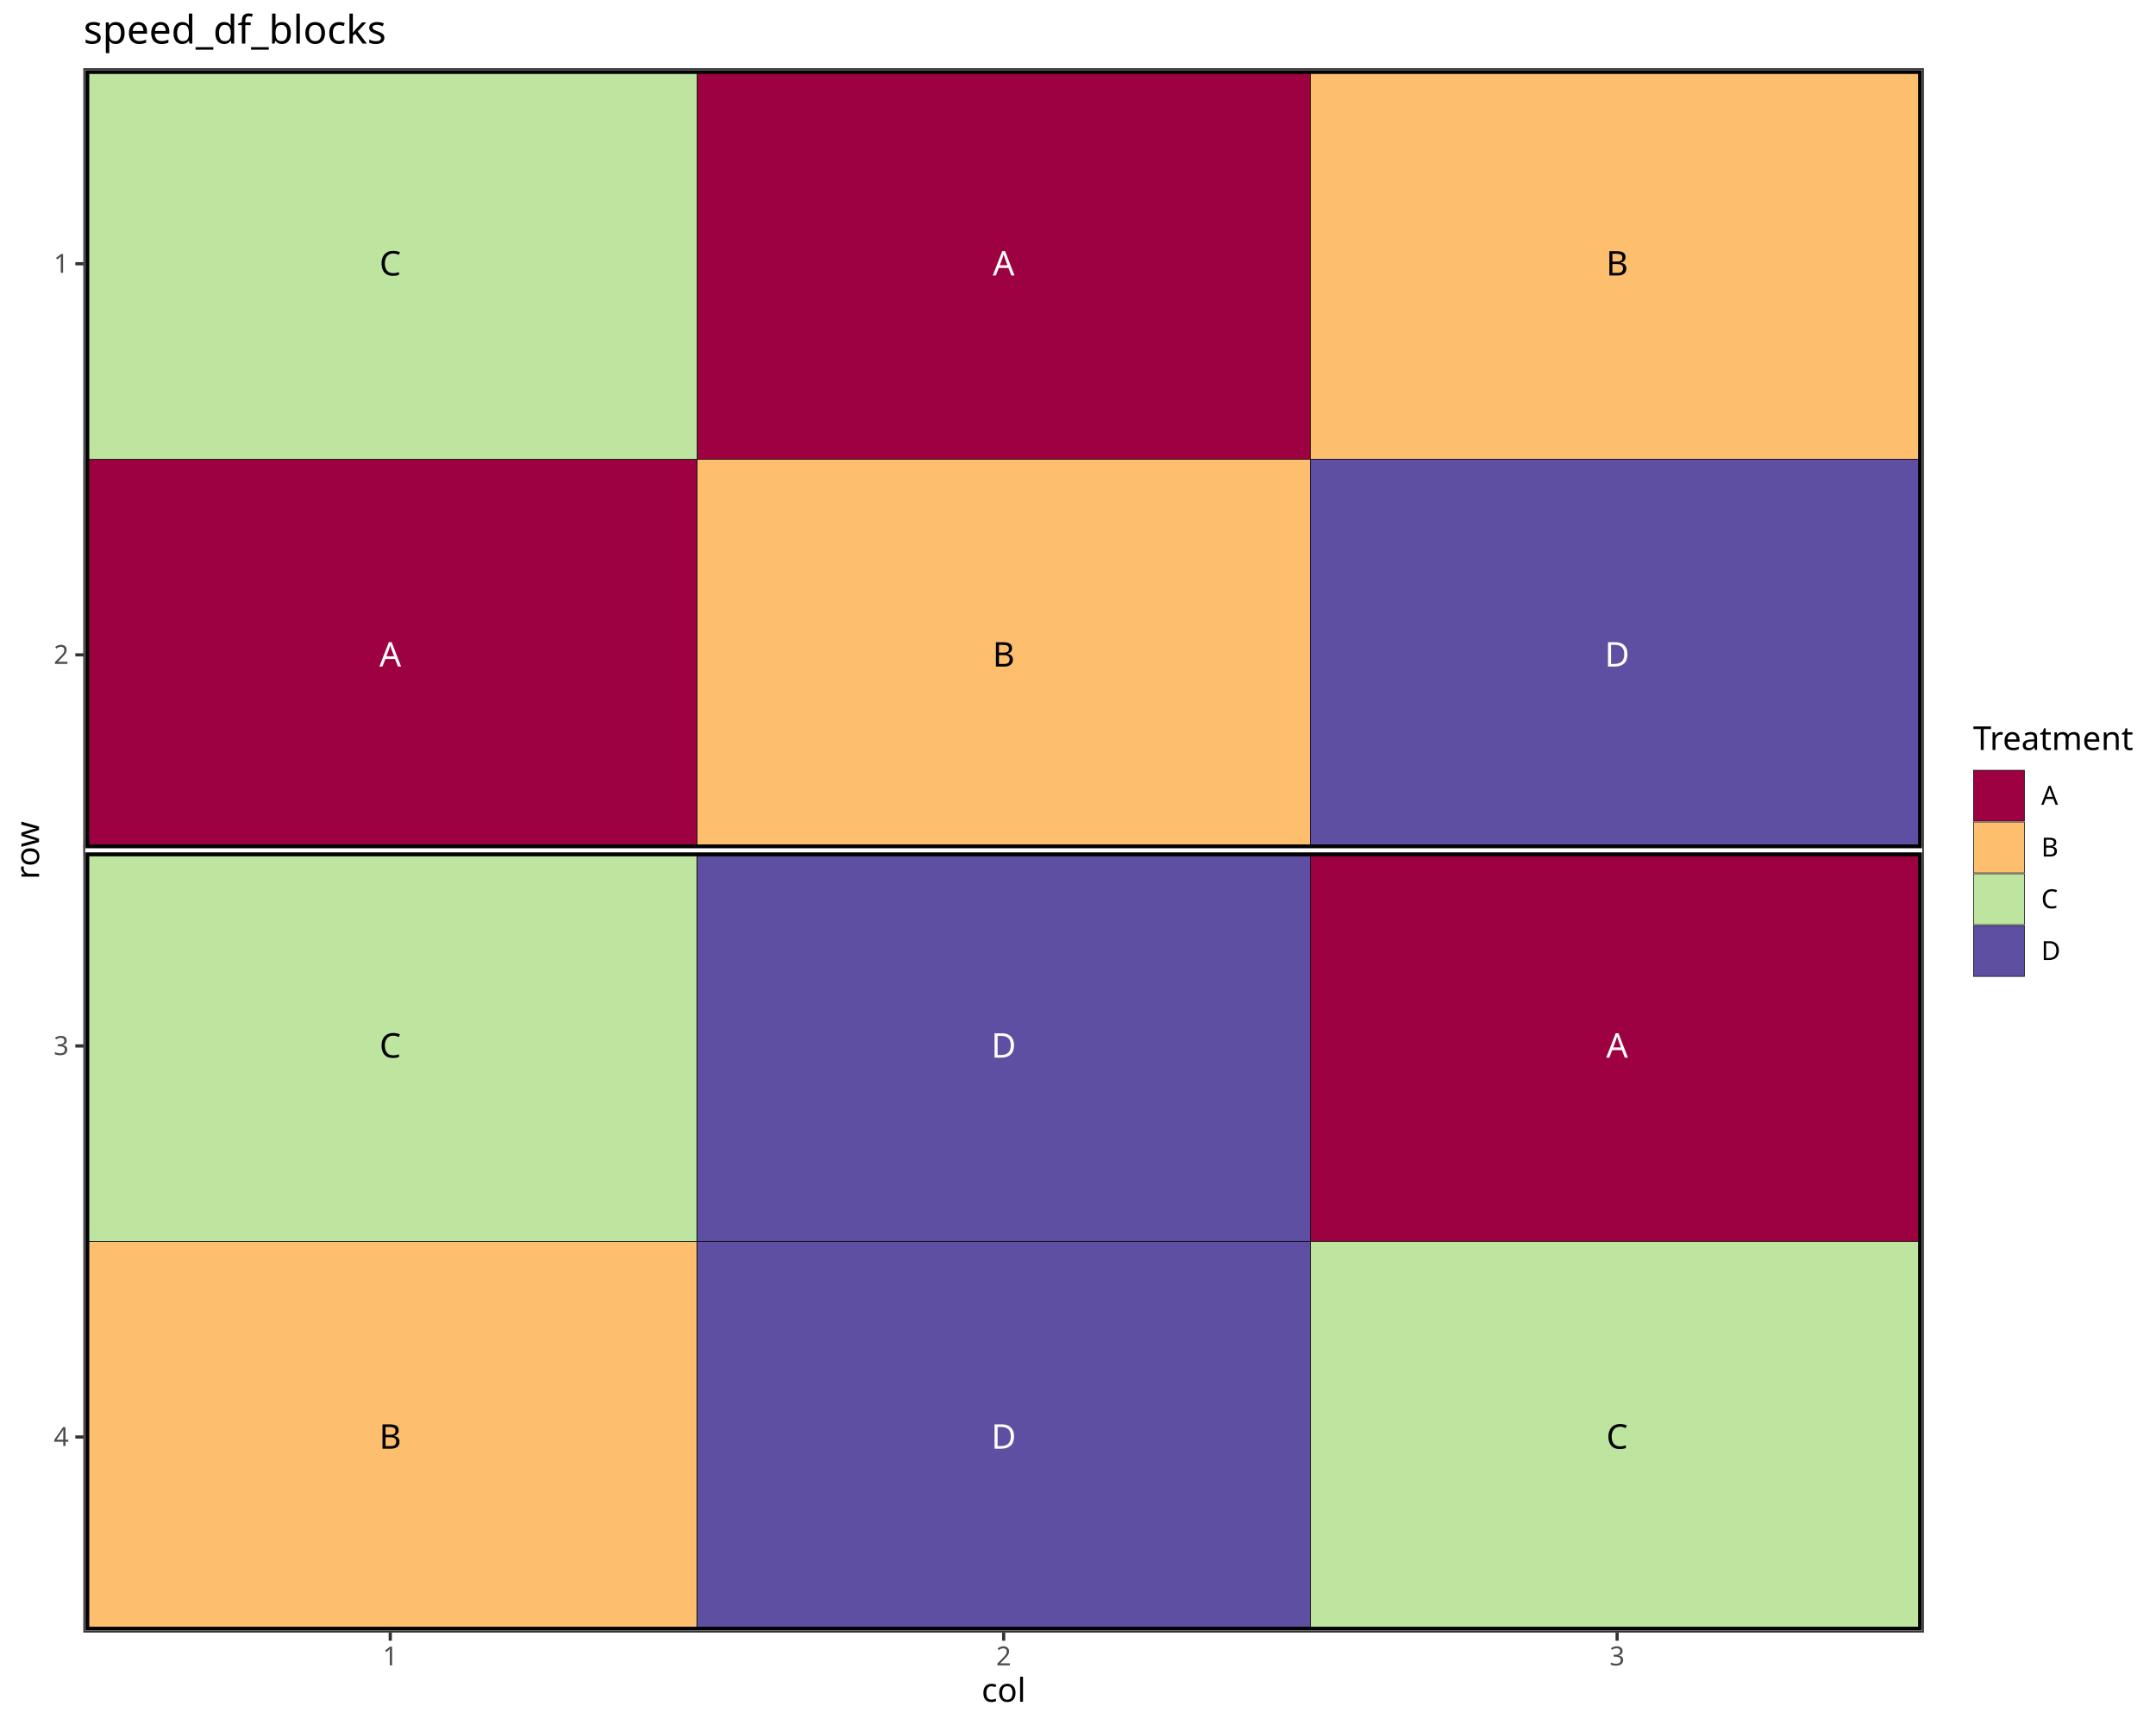
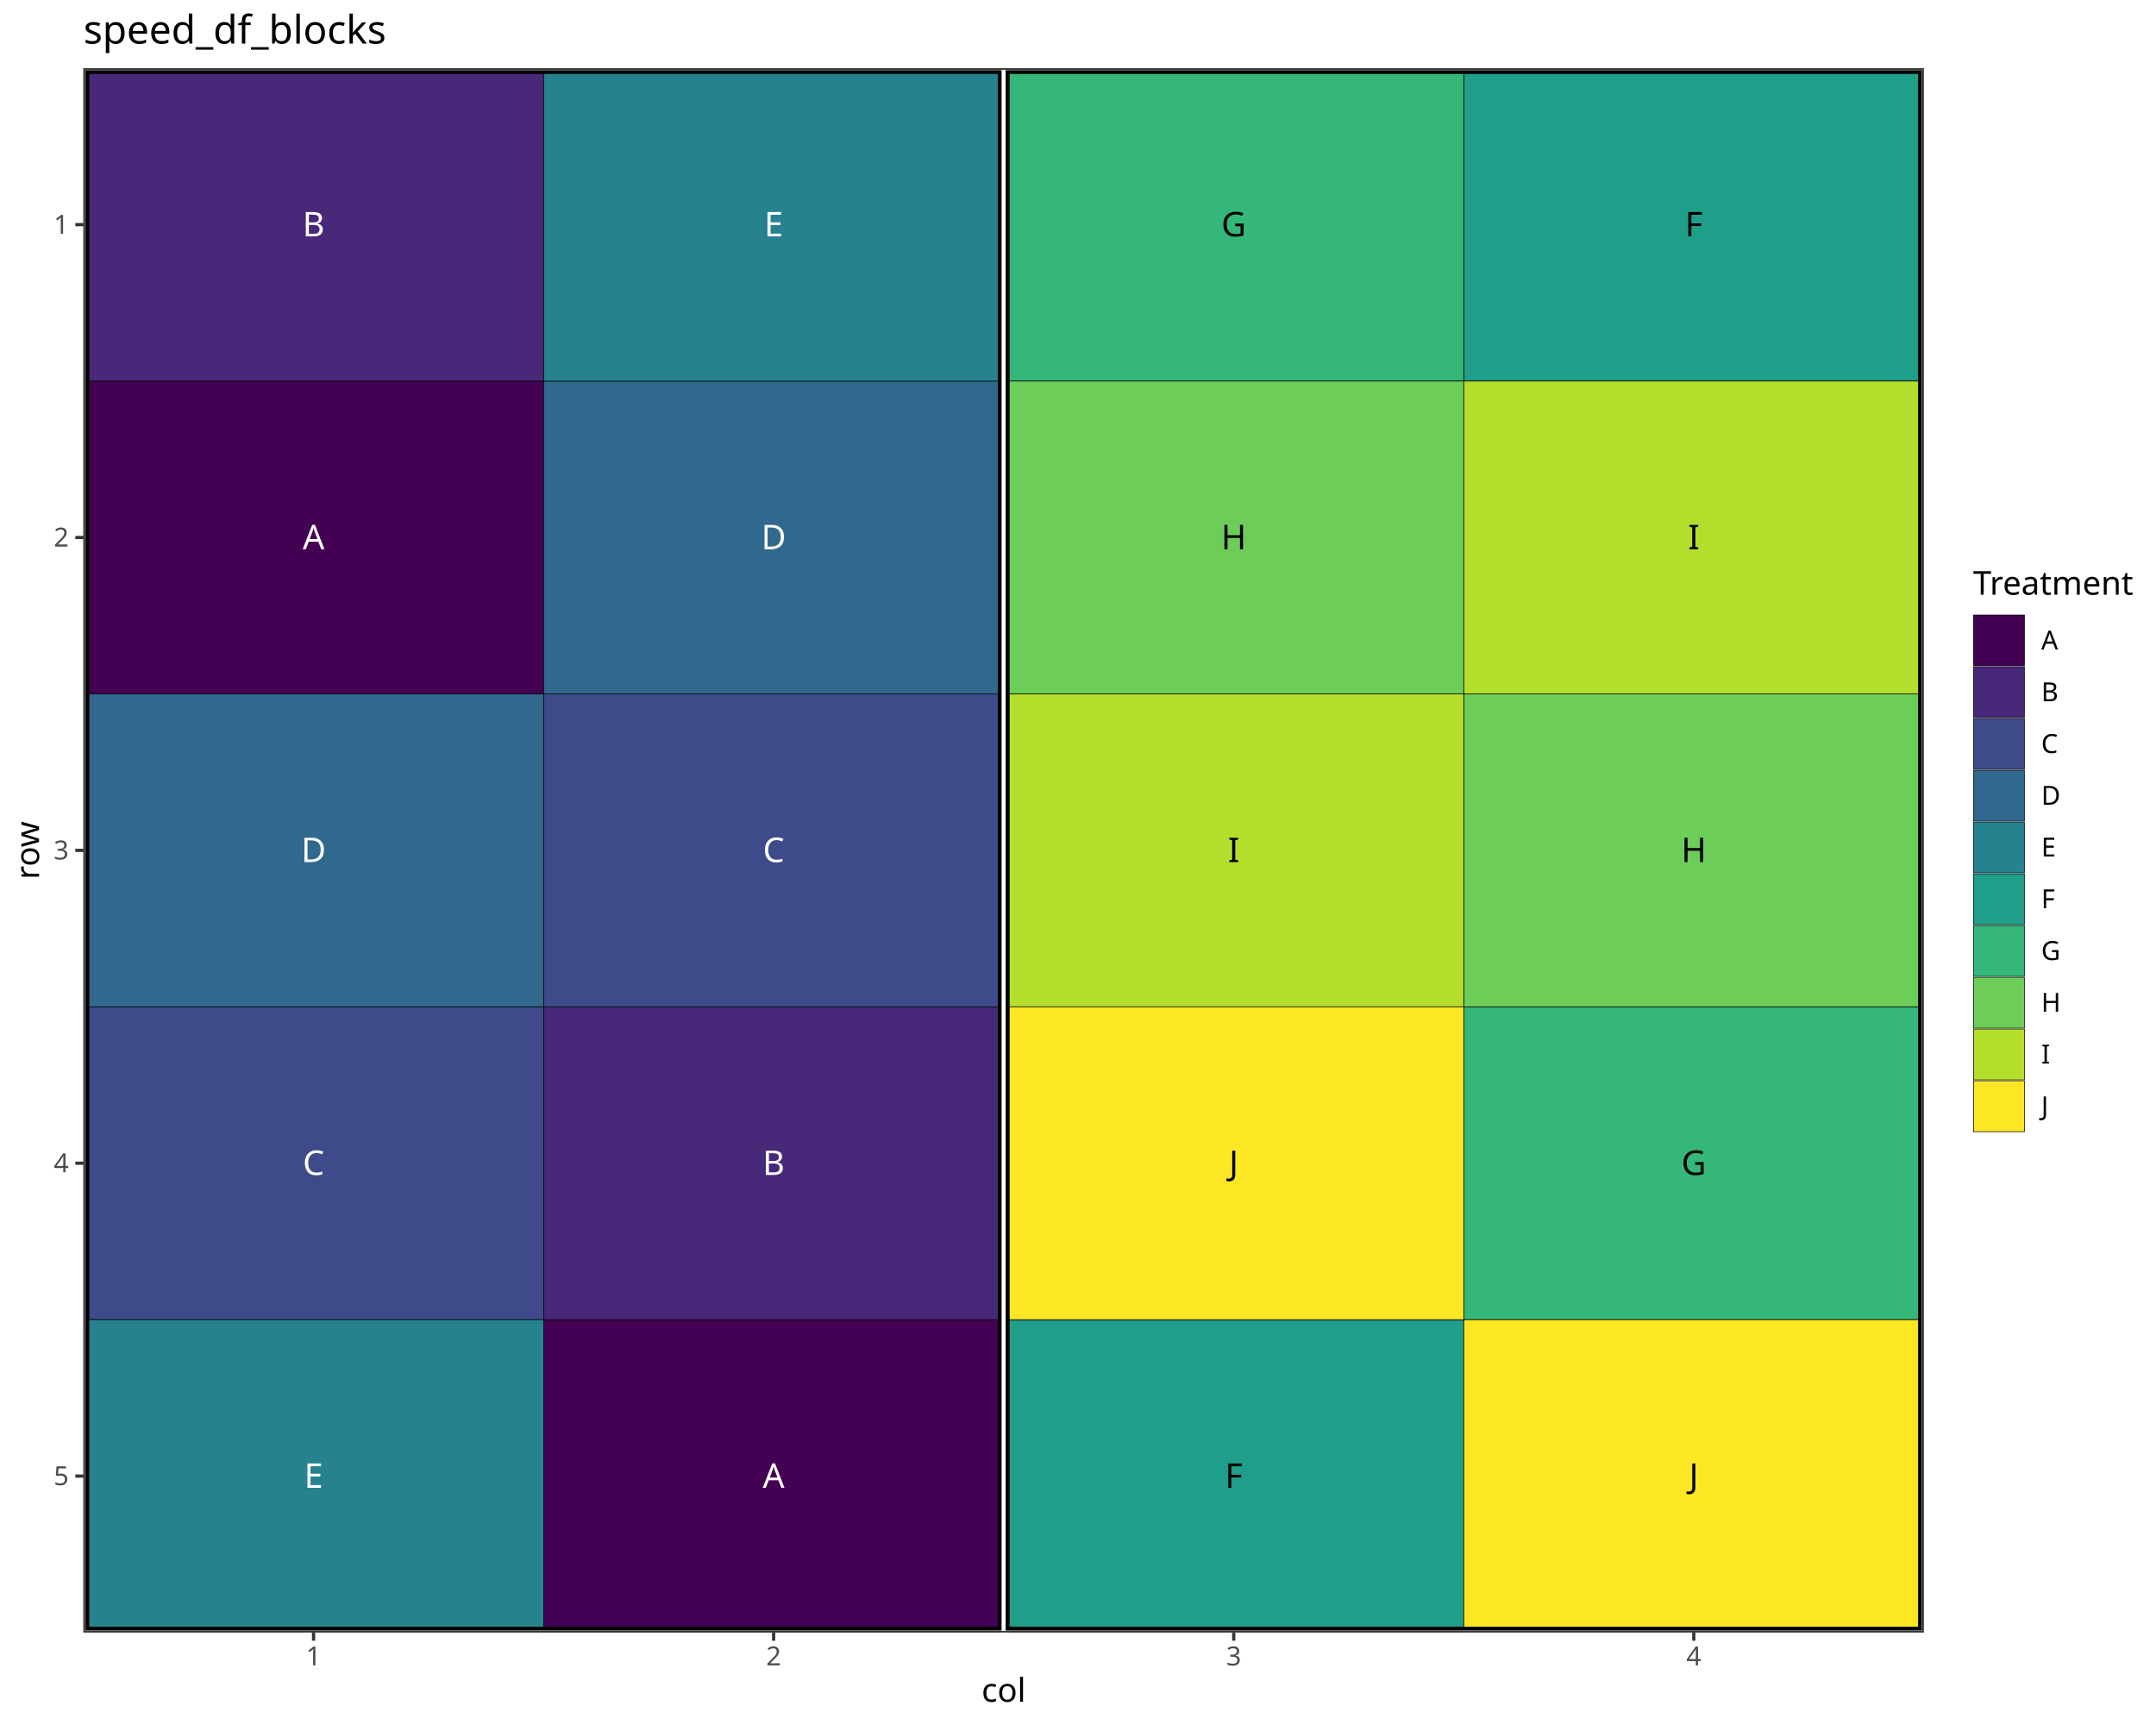
<svg xmlns="http://www.w3.org/2000/svg" class="svglite" data-engine-version="2.0" width="720.00pt" height="576.00pt" viewBox="0 0 720.00 576.00">
  <defs>
    <style type="text/css">
    .svglite line, .svglite polyline, .svglite polygon, .svglite path, .svglite rect, .svglite circle {
      fill: none;
      stroke: #000000;
      stroke-linecap: round;
      stroke-linejoin: round;
      stroke-miterlimit: 10.00;
    }
  </style>
  </defs>
  <rect width="100%" height="100%" style="stroke: none; fill: #FFFFFF;" />
  <defs>
    <clipPath id="cpMC4wMHw3MjAuMDB8MC4wMHw1NzYuMDA=">
      <rect x="0.00" y="0.00" width="720.00" height="576.00" />
    </clipPath>
  </defs>
  <g clip-path="url(#cpMC4wMHw3MjAuMDB8MC4wMHw1NzYuMDA=)">
    <rect x="-0" y="0.00" width="720.00" height="576.00" style="stroke-width: 1.07; stroke: #FFFFFF; fill: #FFFFFF;" />
  </g>
  <defs>
    <clipPath id="cpMjcuOTB8NjQyLjQ3fDIyLjc4fDU0NS4xMQ==">
      <rect x="27.90" y="22.78" width="614.57" height="522.33" />
    </clipPath>
  </defs>
  <g clip-path="url(#cpMjcuOTB8NjQyLjQ3fDIyLjc4fDU0NS4xMQ==)">
    <rect x="27.90" y="22.78" width="614.57" height="522.33" style="stroke-width: 1.07; stroke: none; fill: #FFFFFF;" />
    <polyline points="27.90,22.78 642.47,22.78 " style="stroke-width: 0.53; stroke: #EBEBEB; stroke-linecap: butt;" />
-     <polyline points="27.90,153.37 642.47,153.37 " style="stroke-width: 0.53; stroke: #EBEBEB; stroke-linecap: butt;" />
-     <polyline points="27.90,283.95 642.47,283.95 " style="stroke-width: 0.53; stroke: #EBEBEB; stroke-linecap: butt;" />
-     <polyline points="27.90,414.53 642.47,414.53 " style="stroke-width: 0.53; stroke: #EBEBEB; stroke-linecap: butt;" />
+     <polyline points="27.90,127.25 642.47,127.25 " style="stroke-width: 0.53; stroke: #EBEBEB; stroke-linecap: butt;" />
+     <polyline points="27.90,231.72 642.47,231.72 " style="stroke-width: 0.53; stroke: #EBEBEB; stroke-linecap: butt;" />
+     <polyline points="27.90,336.18 642.47,336.18 " style="stroke-width: 0.53; stroke: #EBEBEB; stroke-linecap: butt;" />
+     <polyline points="27.90,440.65 642.47,440.65 " style="stroke-width: 0.53; stroke: #EBEBEB; stroke-linecap: butt;" />
    <polyline points="27.90,545.11 642.47,545.11 " style="stroke-width: 0.53; stroke: #EBEBEB; stroke-linecap: butt;" />
    <polyline points="27.90,545.11 27.90,22.78 " style="stroke-width: 0.53; stroke: #EBEBEB; stroke-linecap: butt;" />
-     <polyline points="232.76,545.11 232.76,22.78 " style="stroke-width: 0.53; stroke: #EBEBEB; stroke-linecap: butt;" />
-     <polyline points="437.61,545.11 437.61,22.78 " style="stroke-width: 0.53; stroke: #EBEBEB; stroke-linecap: butt;" />
+     <polyline points="181.54,545.11 181.54,22.78 " style="stroke-width: 0.53; stroke: #EBEBEB; stroke-linecap: butt;" />
+     <polyline points="335.18,545.11 335.18,22.78 " style="stroke-width: 0.53; stroke: #EBEBEB; stroke-linecap: butt;" />
+     <polyline points="488.83,545.11 488.83,22.78 " style="stroke-width: 0.53; stroke: #EBEBEB; stroke-linecap: butt;" />
    <polyline points="642.47,545.11 642.47,22.78 " style="stroke-width: 0.53; stroke: #EBEBEB; stroke-linecap: butt;" />
-     <polyline points="27.90,88.07 642.47,88.07 " style="stroke-width: 1.07; stroke: #EBEBEB; stroke-linecap: butt;" />
-     <polyline points="27.90,218.66 642.47,218.66 " style="stroke-width: 1.07; stroke: #EBEBEB; stroke-linecap: butt;" />
-     <polyline points="27.90,349.24 642.47,349.24 " style="stroke-width: 1.07; stroke: #EBEBEB; stroke-linecap: butt;" />
-     <polyline points="27.90,479.82 642.47,479.82 " style="stroke-width: 1.07; stroke: #EBEBEB; stroke-linecap: butt;" />
-     <polyline points="130.33,545.11 130.33,22.78 " style="stroke-width: 1.07; stroke: #EBEBEB; stroke-linecap: butt;" />
-     <polyline points="335.18,545.11 335.18,22.78 " style="stroke-width: 1.07; stroke: #EBEBEB; stroke-linecap: butt;" />
-     <polyline points="540.04,545.11 540.04,22.78 " style="stroke-width: 1.07; stroke: #EBEBEB; stroke-linecap: butt;" />
-     <rect x="232.76" y="22.78" width="204.86" height="130.58" style="stroke-width: 0.21; stroke-linecap: butt; stroke-linejoin: miter; fill: #9E0142;" />
-     <rect x="437.61" y="283.95" width="204.86" height="130.58" style="stroke-width: 0.21; stroke-linecap: butt; stroke-linejoin: miter; fill: #9E0142;" />
-     <rect x="27.90" y="153.37" width="204.86" height="130.58" style="stroke-width: 0.21; stroke-linecap: butt; stroke-linejoin: miter; fill: #9E0142;" />
-     <rect x="27.90" y="414.53" width="204.86" height="130.58" style="stroke-width: 0.21; stroke-linecap: butt; stroke-linejoin: miter; fill: #FDBE6E;" />
-     <rect x="437.61" y="22.78" width="204.86" height="130.58" style="stroke-width: 0.21; stroke-linecap: butt; stroke-linejoin: miter; fill: #FDBE6E;" />
-     <rect x="232.76" y="153.37" width="204.86" height="130.58" style="stroke-width: 0.21; stroke-linecap: butt; stroke-linejoin: miter; fill: #FDBE6E;" />
-     <rect x="27.90" y="22.78" width="204.86" height="130.58" style="stroke-width: 0.21; stroke-linecap: butt; stroke-linejoin: miter; fill: #BEE5A0;" />
-     <rect x="27.90" y="283.95" width="204.86" height="130.58" style="stroke-width: 0.21; stroke-linecap: butt; stroke-linejoin: miter; fill: #BEE5A0;" />
-     <rect x="437.61" y="414.53" width="204.86" height="130.58" style="stroke-width: 0.21; stroke-linecap: butt; stroke-linejoin: miter; fill: #BEE5A0;" />
-     <rect x="437.61" y="153.37" width="204.86" height="130.58" style="stroke-width: 0.21; stroke-linecap: butt; stroke-linejoin: miter; fill: #5E4FA2;" />
-     <rect x="232.76" y="414.53" width="204.86" height="130.58" style="stroke-width: 0.21; stroke-linecap: butt; stroke-linejoin: miter; fill: #5E4FA2;" />
-     <rect x="232.76" y="283.95" width="204.86" height="130.58" style="stroke-width: 0.21; stroke-linecap: butt; stroke-linejoin: miter; fill: #5E4FA2;" />
-     <text x="335.18" y="91.99" text-anchor="middle" style="font-size: 11.38px; fill: #FFFFFF; font-family: sans;" textLength="7.59px" lengthAdjust="spacingAndGlyphs">A</text>
-     <text x="540.04" y="353.16" text-anchor="middle" style="font-size: 11.38px; fill: #FFFFFF; font-family: sans;" textLength="7.59px" lengthAdjust="spacingAndGlyphs">A</text>
-     <text x="130.33" y="222.57" text-anchor="middle" style="font-size: 11.38px; fill: #FFFFFF; font-family: sans;" textLength="7.59px" lengthAdjust="spacingAndGlyphs">A</text>
-     <text x="130.33" y="483.74" text-anchor="middle" style="font-size: 11.38px; font-family: sans;" textLength="7.59px" lengthAdjust="spacingAndGlyphs">B</text>
-     <text x="540.04" y="91.99" text-anchor="middle" style="font-size: 11.38px; font-family: sans;" textLength="7.59px" lengthAdjust="spacingAndGlyphs">B</text>
-     <text x="335.18" y="222.57" text-anchor="middle" style="font-size: 11.38px; font-family: sans;" textLength="7.59px" lengthAdjust="spacingAndGlyphs">B</text>
-     <text x="130.33" y="91.99" text-anchor="middle" style="font-size: 11.38px; font-family: sans;" textLength="8.22px" lengthAdjust="spacingAndGlyphs">C</text>
-     <text x="130.33" y="353.16" text-anchor="middle" style="font-size: 11.38px; font-family: sans;" textLength="8.22px" lengthAdjust="spacingAndGlyphs">C</text>
-     <text x="540.04" y="483.74" text-anchor="middle" style="font-size: 11.38px; font-family: sans;" textLength="8.22px" lengthAdjust="spacingAndGlyphs">C</text>
-     <text x="540.04" y="222.57" text-anchor="middle" style="font-size: 11.38px; fill: #FFFFFF; font-family: sans;" textLength="8.22px" lengthAdjust="spacingAndGlyphs">D</text>
-     <text x="335.18" y="483.74" text-anchor="middle" style="font-size: 11.38px; fill: #FFFFFF; font-family: sans;" textLength="8.22px" lengthAdjust="spacingAndGlyphs">D</text>
-     <text x="335.18" y="353.16" text-anchor="middle" style="font-size: 11.38px; fill: #FFFFFF; font-family: sans;" textLength="8.22px" lengthAdjust="spacingAndGlyphs">D</text>
-     <rect x="27.90" y="22.78" width="614.57" height="261.16" style="stroke-width: 3.84; stroke-linecap: butt; stroke-linejoin: miter;" />
-     <rect x="27.90" y="283.95" width="614.57" height="261.16" style="stroke-width: 3.84; stroke-linecap: butt; stroke-linejoin: miter;" />
-     <rect x="27.90" y="22.78" width="614.57" height="261.16" style="stroke-width: 1.28; stroke: #FFFFFF; stroke-linecap: butt; stroke-linejoin: miter;" />
-     <rect x="27.90" y="283.95" width="614.57" height="261.16" style="stroke-width: 1.28; stroke: #FFFFFF; stroke-linecap: butt; stroke-linejoin: miter;" />
+     <polyline points="27.90,75.02 642.47,75.02 " style="stroke-width: 1.07; stroke: #EBEBEB; stroke-linecap: butt;" />
+     <polyline points="27.90,179.48 642.47,179.48 " style="stroke-width: 1.07; stroke: #EBEBEB; stroke-linecap: butt;" />
+     <polyline points="27.90,283.95 642.47,283.95 " style="stroke-width: 1.07; stroke: #EBEBEB; stroke-linecap: butt;" />
+     <polyline points="27.90,388.41 642.47,388.41 " style="stroke-width: 1.07; stroke: #EBEBEB; stroke-linecap: butt;" />
+     <polyline points="27.90,492.88 642.47,492.88 " style="stroke-width: 1.07; stroke: #EBEBEB; stroke-linecap: butt;" />
+     <polyline points="104.72,545.11 104.72,22.78 " style="stroke-width: 1.07; stroke: #EBEBEB; stroke-linecap: butt;" />
+     <polyline points="258.36,545.11 258.36,22.78 " style="stroke-width: 1.07; stroke: #EBEBEB; stroke-linecap: butt;" />
+     <polyline points="412.01,545.11 412.01,22.78 " style="stroke-width: 1.07; stroke: #EBEBEB; stroke-linecap: butt;" />
+     <polyline points="565.65,545.11 565.65,22.78 " style="stroke-width: 1.07; stroke: #EBEBEB; stroke-linecap: butt;" />
+     <rect x="27.90" y="127.25" width="153.64" height="104.47" style="stroke-width: 0.21; stroke-linecap: butt; stroke-linejoin: miter; fill: #440154;" />
+     <rect x="181.54" y="440.65" width="153.64" height="104.47" style="stroke-width: 0.21; stroke-linecap: butt; stroke-linejoin: miter; fill: #440154;" />
+     <rect x="27.90" y="22.78" width="153.64" height="104.47" style="stroke-width: 0.21; stroke-linecap: butt; stroke-linejoin: miter; fill: #482878;" />
+     <rect x="181.54" y="336.18" width="153.64" height="104.47" style="stroke-width: 0.21; stroke-linecap: butt; stroke-linejoin: miter; fill: #482878;" />
+     <rect x="27.90" y="336.18" width="153.64" height="104.47" style="stroke-width: 0.21; stroke-linecap: butt; stroke-linejoin: miter; fill: #3E4A89;" />
+     <rect x="181.54" y="231.72" width="153.64" height="104.47" style="stroke-width: 0.21; stroke-linecap: butt; stroke-linejoin: miter; fill: #3E4A89;" />
+     <rect x="27.90" y="231.72" width="153.64" height="104.47" style="stroke-width: 0.21; stroke-linecap: butt; stroke-linejoin: miter; fill: #31688E;" />
+     <rect x="181.54" y="127.25" width="153.64" height="104.47" style="stroke-width: 0.21; stroke-linecap: butt; stroke-linejoin: miter; fill: #31688E;" />
+     <rect x="27.90" y="440.65" width="153.64" height="104.47" style="stroke-width: 0.21; stroke-linecap: butt; stroke-linejoin: miter; fill: #26828E;" />
+     <rect x="181.54" y="22.78" width="153.64" height="104.47" style="stroke-width: 0.21; stroke-linecap: butt; stroke-linejoin: miter; fill: #26828E;" />
+     <rect x="335.18" y="440.65" width="153.64" height="104.47" style="stroke-width: 0.21; stroke-linecap: butt; stroke-linejoin: miter; fill: #1F9E89;" />
+     <rect x="488.83" y="22.78" width="153.64" height="104.47" style="stroke-width: 0.21; stroke-linecap: butt; stroke-linejoin: miter; fill: #1F9E89;" />
+     <rect x="335.18" y="22.78" width="153.64" height="104.47" style="stroke-width: 0.21; stroke-linecap: butt; stroke-linejoin: miter; fill: #35B779;" />
+     <rect x="488.83" y="336.18" width="153.64" height="104.47" style="stroke-width: 0.21; stroke-linecap: butt; stroke-linejoin: miter; fill: #35B779;" />
+     <rect x="335.18" y="127.25" width="153.64" height="104.47" style="stroke-width: 0.21; stroke-linecap: butt; stroke-linejoin: miter; fill: #6DCD59;" />
+     <rect x="488.83" y="231.72" width="153.64" height="104.47" style="stroke-width: 0.21; stroke-linecap: butt; stroke-linejoin: miter; fill: #6DCD59;" />
+     <rect x="335.18" y="231.72" width="153.64" height="104.47" style="stroke-width: 0.21; stroke-linecap: butt; stroke-linejoin: miter; fill: #B4DE2C;" />
+     <rect x="488.83" y="127.25" width="153.64" height="104.47" style="stroke-width: 0.21; stroke-linecap: butt; stroke-linejoin: miter; fill: #B4DE2C;" />
+     <rect x="488.83" y="440.65" width="153.64" height="104.47" style="stroke-width: 0.21; stroke-linecap: butt; stroke-linejoin: miter; fill: #FDE725;" />
+     <rect x="335.18" y="336.18" width="153.64" height="104.47" style="stroke-width: 0.21; stroke-linecap: butt; stroke-linejoin: miter; fill: #FDE725;" />
+     <text x="104.72" y="183.40" text-anchor="middle" style="font-size: 11.38px; fill: #FFFFFF; font-family: sans;" textLength="7.59px" lengthAdjust="spacingAndGlyphs">A</text>
+     <text x="258.36" y="496.80" text-anchor="middle" style="font-size: 11.38px; fill: #FFFFFF; font-family: sans;" textLength="7.59px" lengthAdjust="spacingAndGlyphs">A</text>
+     <text x="104.72" y="78.93" text-anchor="middle" style="font-size: 11.38px; fill: #FFFFFF; font-family: sans;" textLength="7.59px" lengthAdjust="spacingAndGlyphs">B</text>
+     <text x="258.36" y="392.33" text-anchor="middle" style="font-size: 11.38px; fill: #FFFFFF; font-family: sans;" textLength="7.59px" lengthAdjust="spacingAndGlyphs">B</text>
+     <text x="104.72" y="392.33" text-anchor="middle" style="font-size: 11.38px; fill: #FFFFFF; font-family: sans;" textLength="8.22px" lengthAdjust="spacingAndGlyphs">C</text>
+     <text x="258.36" y="287.86" text-anchor="middle" style="font-size: 11.38px; fill: #FFFFFF; font-family: sans;" textLength="8.22px" lengthAdjust="spacingAndGlyphs">C</text>
+     <text x="104.72" y="287.86" text-anchor="middle" style="font-size: 11.38px; fill: #FFFFFF; font-family: sans;" textLength="8.22px" lengthAdjust="spacingAndGlyphs">D</text>
+     <text x="258.36" y="183.40" text-anchor="middle" style="font-size: 11.38px; fill: #FFFFFF; font-family: sans;" textLength="8.22px" lengthAdjust="spacingAndGlyphs">D</text>
+     <text x="104.72" y="496.80" text-anchor="middle" style="font-size: 11.38px; fill: #FFFFFF; font-family: sans;" textLength="7.59px" lengthAdjust="spacingAndGlyphs">E</text>
+     <text x="258.36" y="78.93" text-anchor="middle" style="font-size: 11.38px; fill: #FFFFFF; font-family: sans;" textLength="7.59px" lengthAdjust="spacingAndGlyphs">E</text>
+     <text x="412.01" y="496.80" text-anchor="middle" style="font-size: 11.38px; font-family: sans;" textLength="6.95px" lengthAdjust="spacingAndGlyphs">F</text>
+     <text x="565.65" y="78.93" text-anchor="middle" style="font-size: 11.38px; font-family: sans;" textLength="6.95px" lengthAdjust="spacingAndGlyphs">F</text>
+     <text x="412.01" y="78.93" text-anchor="middle" style="font-size: 11.38px; font-family: sans;" textLength="8.86px" lengthAdjust="spacingAndGlyphs">G</text>
+     <text x="565.65" y="392.33" text-anchor="middle" style="font-size: 11.38px; font-family: sans;" textLength="8.86px" lengthAdjust="spacingAndGlyphs">G</text>
+     <text x="412.01" y="183.40" text-anchor="middle" style="font-size: 11.38px; font-family: sans;" textLength="8.22px" lengthAdjust="spacingAndGlyphs">H</text>
+     <text x="565.65" y="287.86" text-anchor="middle" style="font-size: 11.38px; font-family: sans;" textLength="8.22px" lengthAdjust="spacingAndGlyphs">H</text>
+     <text x="412.01" y="287.86" text-anchor="middle" style="font-size: 11.38px; font-family: sans;" textLength="3.16px" lengthAdjust="spacingAndGlyphs">I</text>
+     <text x="565.65" y="183.40" text-anchor="middle" style="font-size: 11.38px; font-family: sans;" textLength="3.16px" lengthAdjust="spacingAndGlyphs">I</text>
+     <text x="565.65" y="496.80" text-anchor="middle" style="font-size: 11.38px; font-family: sans;" textLength="5.70px" lengthAdjust="spacingAndGlyphs">J</text>
+     <text x="412.01" y="392.33" text-anchor="middle" style="font-size: 11.38px; font-family: sans;" textLength="5.70px" lengthAdjust="spacingAndGlyphs">J</text>
+     <rect x="27.90" y="22.78" width="307.29" height="522.33" style="stroke-width: 3.84; stroke-linecap: butt; stroke-linejoin: miter;" />
+     <rect x="335.18" y="22.78" width="307.29" height="522.33" style="stroke-width: 3.84; stroke-linecap: butt; stroke-linejoin: miter;" />
+     <rect x="27.90" y="22.78" width="307.29" height="522.33" style="stroke-width: 1.28; stroke: #FFFFFF; stroke-linecap: butt; stroke-linejoin: miter;" />
+     <rect x="335.18" y="22.78" width="307.29" height="522.33" style="stroke-width: 1.28; stroke: #FFFFFF; stroke-linecap: butt; stroke-linejoin: miter;" />
    <rect x="27.90" y="22.78" width="614.57" height="522.33" style="stroke-width: 1.07; stroke: #333333;" />
  </g>
  <g clip-path="url(#cpMC4wMHw3MjAuMDB8MC4wMHw1NzYuMDA=)">
-     <text x="22.97" y="91.10" text-anchor="end" style="font-size: 8.80px; fill: #4D4D4D; font-family: sans;" textLength="4.89px" lengthAdjust="spacingAndGlyphs">1</text>
-     <text x="22.97" y="221.68" text-anchor="end" style="font-size: 8.80px; fill: #4D4D4D; font-family: sans;" textLength="4.89px" lengthAdjust="spacingAndGlyphs">2</text>
-     <text x="22.97" y="352.27" text-anchor="end" style="font-size: 8.80px; fill: #4D4D4D; font-family: sans;" textLength="4.89px" lengthAdjust="spacingAndGlyphs">3</text>
-     <text x="22.97" y="482.85" text-anchor="end" style="font-size: 8.80px; fill: #4D4D4D; font-family: sans;" textLength="4.89px" lengthAdjust="spacingAndGlyphs">4</text>
-     <polyline points="25.16,88.07 27.90,88.07 " style="stroke-width: 1.07; stroke: #333333; stroke-linecap: butt;" />
-     <polyline points="25.16,218.66 27.90,218.66 " style="stroke-width: 1.07; stroke: #333333; stroke-linecap: butt;" />
-     <polyline points="25.16,349.24 27.90,349.24 " style="stroke-width: 1.07; stroke: #333333; stroke-linecap: butt;" />
-     <polyline points="25.16,479.82 27.90,479.82 " style="stroke-width: 1.07; stroke: #333333; stroke-linecap: butt;" />
-     <polyline points="130.33,547.85 130.33,545.11 " style="stroke-width: 1.07; stroke: #333333; stroke-linecap: butt;" />
-     <polyline points="335.18,547.85 335.18,545.11 " style="stroke-width: 1.07; stroke: #333333; stroke-linecap: butt;" />
-     <polyline points="540.04,547.85 540.04,545.11 " style="stroke-width: 1.07; stroke: #333333; stroke-linecap: butt;" />
-     <text x="130.33" y="556.10" text-anchor="middle" style="font-size: 8.80px; fill: #4D4D4D; font-family: sans;" textLength="4.89px" lengthAdjust="spacingAndGlyphs">1</text>
-     <text x="335.18" y="556.10" text-anchor="middle" style="font-size: 8.80px; fill: #4D4D4D; font-family: sans;" textLength="4.89px" lengthAdjust="spacingAndGlyphs">2</text>
-     <text x="540.04" y="556.10" text-anchor="middle" style="font-size: 8.80px; fill: #4D4D4D; font-family: sans;" textLength="4.89px" lengthAdjust="spacingAndGlyphs">3</text>
+     <text x="22.97" y="78.04" text-anchor="end" style="font-size: 8.80px; fill: #4D4D4D; font-family: sans;" textLength="4.89px" lengthAdjust="spacingAndGlyphs">1</text>
+     <text x="22.97" y="182.51" text-anchor="end" style="font-size: 8.80px; fill: #4D4D4D; font-family: sans;" textLength="4.89px" lengthAdjust="spacingAndGlyphs">2</text>
+     <text x="22.97" y="286.98" text-anchor="end" style="font-size: 8.80px; fill: #4D4D4D; font-family: sans;" textLength="4.89px" lengthAdjust="spacingAndGlyphs">3</text>
+     <text x="22.97" y="391.44" text-anchor="end" style="font-size: 8.80px; fill: #4D4D4D; font-family: sans;" textLength="4.89px" lengthAdjust="spacingAndGlyphs">4</text>
+     <text x="22.97" y="495.91" text-anchor="end" style="font-size: 8.80px; fill: #4D4D4D; font-family: sans;" textLength="4.89px" lengthAdjust="spacingAndGlyphs">5</text>
+     <polyline points="25.16,75.02 27.90,75.02 " style="stroke-width: 1.07; stroke: #333333; stroke-linecap: butt;" />
+     <polyline points="25.16,179.48 27.90,179.48 " style="stroke-width: 1.07; stroke: #333333; stroke-linecap: butt;" />
+     <polyline points="25.16,283.95 27.90,283.95 " style="stroke-width: 1.07; stroke: #333333; stroke-linecap: butt;" />
+     <polyline points="25.16,388.41 27.90,388.41 " style="stroke-width: 1.07; stroke: #333333; stroke-linecap: butt;" />
+     <polyline points="25.16,492.88 27.90,492.88 " style="stroke-width: 1.07; stroke: #333333; stroke-linecap: butt;" />
+     <polyline points="104.72,547.85 104.72,545.11 " style="stroke-width: 1.07; stroke: #333333; stroke-linecap: butt;" />
+     <polyline points="258.36,547.85 258.36,545.11 " style="stroke-width: 1.07; stroke: #333333; stroke-linecap: butt;" />
+     <polyline points="412.01,547.85 412.01,545.11 " style="stroke-width: 1.07; stroke: #333333; stroke-linecap: butt;" />
+     <polyline points="565.65,547.85 565.65,545.11 " style="stroke-width: 1.07; stroke: #333333; stroke-linecap: butt;" />
+     <text x="104.72" y="556.10" text-anchor="middle" style="font-size: 8.80px; fill: #4D4D4D; font-family: sans;" textLength="4.89px" lengthAdjust="spacingAndGlyphs">1</text>
+     <text x="258.36" y="556.10" text-anchor="middle" style="font-size: 8.80px; fill: #4D4D4D; font-family: sans;" textLength="4.89px" lengthAdjust="spacingAndGlyphs">2</text>
+     <text x="412.01" y="556.10" text-anchor="middle" style="font-size: 8.80px; fill: #4D4D4D; font-family: sans;" textLength="4.89px" lengthAdjust="spacingAndGlyphs">3</text>
+     <text x="565.65" y="556.10" text-anchor="middle" style="font-size: 8.80px; fill: #4D4D4D; font-family: sans;" textLength="4.89px" lengthAdjust="spacingAndGlyphs">4</text>
    <text x="335.18" y="568.24" text-anchor="middle" style="font-size: 11.00px; font-family: sans;" textLength="14.06px" lengthAdjust="spacingAndGlyphs">col</text>
    <text transform="translate(13.05,283.95) rotate(-90)" text-anchor="middle" style="font-size: 11.00px; font-family: sans;" textLength="17.73px" lengthAdjust="spacingAndGlyphs">row</text>
-     <rect x="653.43" y="236.24" width="61.09" height="95.41" style="stroke-width: 1.07; stroke: none; fill: #FFFFFF;" />
-     <text x="658.91" y="250.43" style="font-size: 11.00px; font-family: sans;" textLength="50.13px" lengthAdjust="spacingAndGlyphs">Treatment</text>
+     <rect x="653.43" y="184.40" width="61.09" height="199.09" style="stroke-width: 1.07; stroke: none; fill: #FFFFFF;" />
+     <text x="658.91" y="198.59" style="font-size: 11.00px; font-family: sans;" textLength="50.13px" lengthAdjust="spacingAndGlyphs">Treatment</text>
+     <rect x="658.91" y="205.21" width="17.28" height="17.28" style="stroke-width: 1.07; stroke: none; fill: #FFFFFF;" />
+     <rect x="659.05" y="205.36" width="17.00" height="17.00" style="stroke-width: 0.21; stroke-linecap: butt; stroke-linejoin: miter; fill: #440154;" />
+     <rect x="658.91" y="222.49" width="17.28" height="17.28" style="stroke-width: 1.07; stroke: none; fill: #FFFFFF;" />
+     <rect x="659.05" y="222.64" width="17.00" height="17.00" style="stroke-width: 0.21; stroke-linecap: butt; stroke-linejoin: miter; fill: #482878;" />
+     <rect x="658.91" y="239.77" width="17.28" height="17.28" style="stroke-width: 1.07; stroke: none; fill: #FFFFFF;" />
+     <rect x="659.05" y="239.92" width="17.00" height="17.00" style="stroke-width: 0.21; stroke-linecap: butt; stroke-linejoin: miter; fill: #3E4A89;" />
    <rect x="658.91" y="257.05" width="17.28" height="17.28" style="stroke-width: 1.07; stroke: none; fill: #FFFFFF;" />
-     <rect x="659.05" y="257.20" width="17.00" height="17.00" style="stroke-width: 0.21; stroke-linecap: butt; stroke-linejoin: miter; fill: #9E0142;" />
+     <rect x="659.05" y="257.20" width="17.00" height="17.00" style="stroke-width: 0.21; stroke-linecap: butt; stroke-linejoin: miter; fill: #31688E;" />
    <rect x="658.91" y="274.33" width="17.28" height="17.28" style="stroke-width: 1.07; stroke: none; fill: #FFFFFF;" />
-     <rect x="659.05" y="274.48" width="17.00" height="17.00" style="stroke-width: 0.21; stroke-linecap: butt; stroke-linejoin: miter; fill: #FDBE6E;" />
+     <rect x="659.05" y="274.48" width="17.00" height="17.00" style="stroke-width: 0.21; stroke-linecap: butt; stroke-linejoin: miter; fill: #26828E;" />
    <rect x="658.91" y="291.61" width="17.28" height="17.28" style="stroke-width: 1.07; stroke: none; fill: #FFFFFF;" />
-     <rect x="659.05" y="291.76" width="17.00" height="17.00" style="stroke-width: 0.21; stroke-linecap: butt; stroke-linejoin: miter; fill: #BEE5A0;" />
+     <rect x="659.05" y="291.76" width="17.00" height="17.00" style="stroke-width: 0.21; stroke-linecap: butt; stroke-linejoin: miter; fill: #1F9E89;" />
    <rect x="658.91" y="308.89" width="17.28" height="17.28" style="stroke-width: 1.07; stroke: none; fill: #FFFFFF;" />
-     <rect x="659.05" y="309.04" width="17.00" height="17.00" style="stroke-width: 0.21; stroke-linecap: butt; stroke-linejoin: miter; fill: #5E4FA2;" />
-     <text x="681.67" y="268.72" style="font-size: 8.80px; font-family: sans;" textLength="5.87px" lengthAdjust="spacingAndGlyphs">A</text>
-     <text x="681.67" y="286.00" style="font-size: 8.80px; font-family: sans;" textLength="5.87px" lengthAdjust="spacingAndGlyphs">B</text>
-     <text x="681.67" y="303.28" style="font-size: 8.80px; font-family: sans;" textLength="6.36px" lengthAdjust="spacingAndGlyphs">C</text>
-     <text x="681.67" y="320.56" style="font-size: 8.80px; font-family: sans;" textLength="6.36px" lengthAdjust="spacingAndGlyphs">D</text>
+     <rect x="659.05" y="309.04" width="17.00" height="17.00" style="stroke-width: 0.21; stroke-linecap: butt; stroke-linejoin: miter; fill: #35B779;" />
+     <rect x="658.91" y="326.17" width="17.28" height="17.28" style="stroke-width: 1.07; stroke: none; fill: #FFFFFF;" />
+     <rect x="659.05" y="326.32" width="17.00" height="17.00" style="stroke-width: 0.21; stroke-linecap: butt; stroke-linejoin: miter; fill: #6DCD59;" />
+     <rect x="658.91" y="343.45" width="17.28" height="17.28" style="stroke-width: 1.07; stroke: none; fill: #FFFFFF;" />
+     <rect x="659.05" y="343.60" width="17.00" height="17.00" style="stroke-width: 0.21; stroke-linecap: butt; stroke-linejoin: miter; fill: #B4DE2C;" />
+     <rect x="658.91" y="360.73" width="17.28" height="17.28" style="stroke-width: 1.07; stroke: none; fill: #FFFFFF;" />
+     <rect x="659.05" y="360.88" width="17.00" height="17.00" style="stroke-width: 0.21; stroke-linecap: butt; stroke-linejoin: miter; fill: #FDE725;" />
+     <text x="681.67" y="216.88" style="font-size: 8.80px; font-family: sans;" textLength="5.87px" lengthAdjust="spacingAndGlyphs">A</text>
+     <text x="681.67" y="234.16" style="font-size: 8.80px; font-family: sans;" textLength="5.87px" lengthAdjust="spacingAndGlyphs">B</text>
+     <text x="681.67" y="251.44" style="font-size: 8.80px; font-family: sans;" textLength="6.36px" lengthAdjust="spacingAndGlyphs">C</text>
+     <text x="681.67" y="268.72" style="font-size: 8.80px; font-family: sans;" textLength="6.36px" lengthAdjust="spacingAndGlyphs">D</text>
+     <text x="681.67" y="286.00" style="font-size: 8.80px; font-family: sans;" textLength="5.87px" lengthAdjust="spacingAndGlyphs">E</text>
+     <text x="681.67" y="303.28" style="font-size: 8.80px; font-family: sans;" textLength="5.38px" lengthAdjust="spacingAndGlyphs">F</text>
+     <text x="681.67" y="320.56" style="font-size: 8.80px; font-family: sans;" textLength="6.85px" lengthAdjust="spacingAndGlyphs">G</text>
+     <text x="681.67" y="337.84" style="font-size: 8.80px; font-family: sans;" textLength="6.36px" lengthAdjust="spacingAndGlyphs">H</text>
+     <text x="681.67" y="355.12" style="font-size: 8.80px; font-family: sans;" textLength="2.44px" lengthAdjust="spacingAndGlyphs">I</text>
+     <text x="681.67" y="372.40" style="font-size: 8.80px; font-family: sans;" textLength="4.40px" lengthAdjust="spacingAndGlyphs">J</text>
    <text x="27.90" y="14.56" style="font-size: 13.20px; font-family: sans;" textLength="99.10px" lengthAdjust="spacingAndGlyphs">speed_df_blocks</text>
  </g>
</svg>
